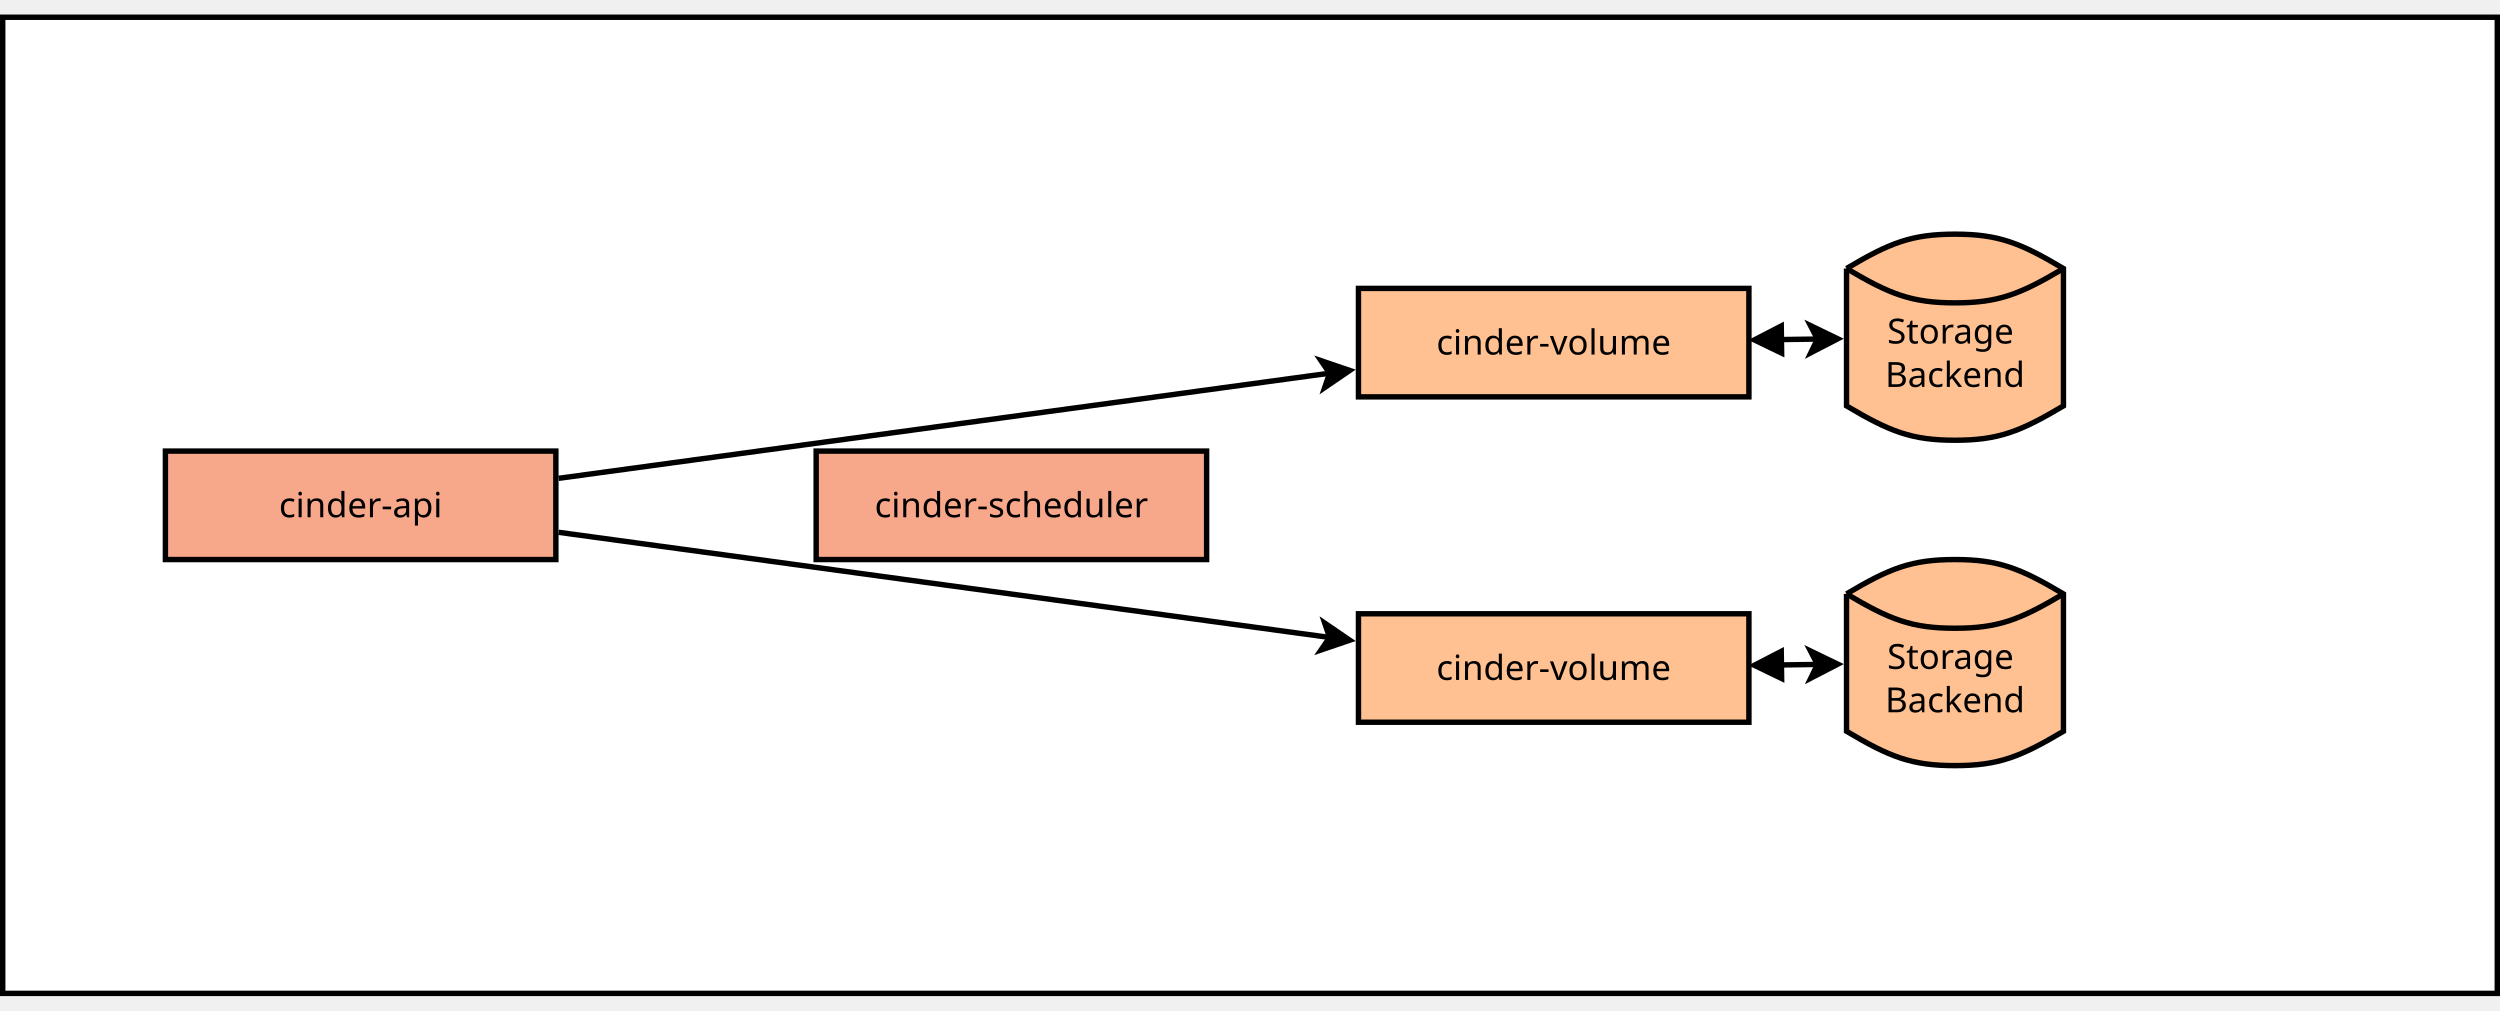
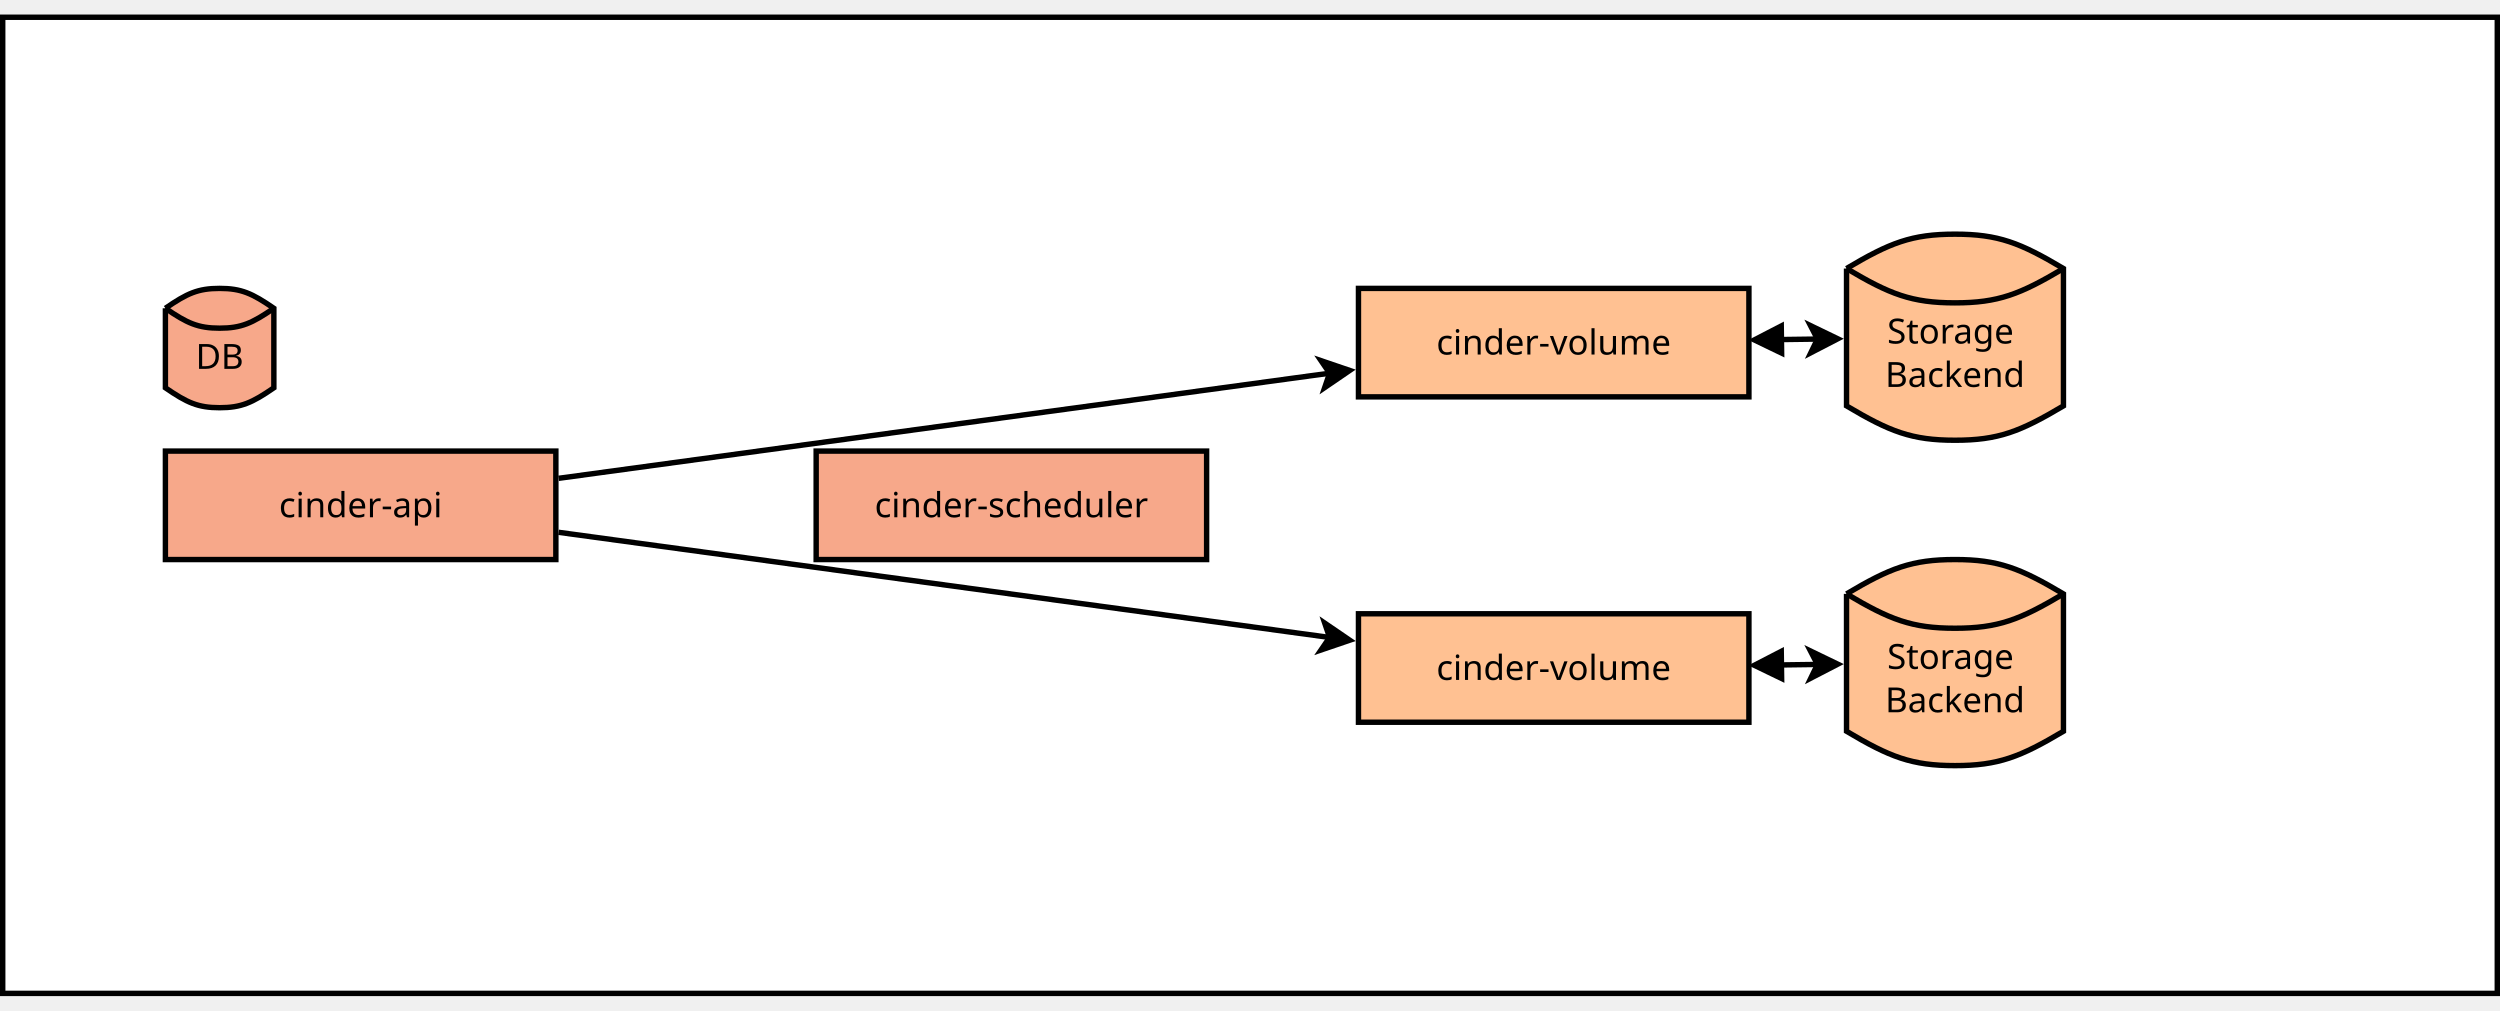
<svg xmlns="http://www.w3.org/2000/svg" width="47cm" height="19cm" viewBox="-61 -21 922 362">
  <g>
    <rect style="fill: #ffffff" x="-60" y="-20" width="920" height="360" />
    <rect style="fill: none; fill-opacity:0; stroke-width: 2; stroke: #000000" x="-60" y="-20" width="920" height="360" />
    <text font-size="12.8" style="fill: #000000;text-anchor:middle;font-family:sans-serif;font-style:normal;font-weight:normal" x="400" y="163.9">
      <tspan x="400" y="163.9" />
    </text>
  </g>
  <g>
    <rect style="fill: #f7a88a" x="0" y="140" width="144" height="40" />
    <rect style="fill: none; fill-opacity:0; stroke-width: 2; stroke: #000000" x="0" y="140" width="144" height="40" />
    <text font-size="12.8" style="fill: #000000;text-anchor:middle;font-family:Montserrat;font-style:normal;font-weight:normal" x="72" y="164.4">
      <tspan x="72" y="164.4">cinder-api</tspan>
    </text>
  </g>
  <g>
    <rect style="fill: #f7a88a" x="240" y="140" width="144" height="40" />
    <rect style="fill: none; fill-opacity:0; stroke-width: 2; stroke: #000000" x="240" y="140" width="144" height="40" />
    <text font-size="12.8" style="fill: #000000;text-anchor:middle;font-family:Montserrat;font-style:normal;font-weight:normal" x="312" y="164.4">
      <tspan x="312" y="164.4">cinder-scheduler</tspan>
    </text>
  </g>
  <g>
    <rect style="fill: #ffc192" x="440" y="80" width="144" height="40" />
    <rect style="fill: none; fill-opacity:0; stroke-width: 2; stroke: #000000" x="440" y="80" width="144" height="40" />
    <text font-size="12.8" style="fill: #000000;text-anchor:middle;font-family:Montserrat;font-style:normal;font-weight:normal" x="512" y="104.4">
      <tspan x="512" y="104.4">cinder-volume</tspan>
    </text>
  </g>
  <g>
    <rect style="fill: #ffc192" x="440" y="200" width="144" height="40" />
    <rect style="fill: none; fill-opacity:0; stroke-width: 2; stroke: #000000" x="440" y="200" width="144" height="40" />
    <text font-size="12.8" style="fill: #000000;text-anchor:middle;font-family:Montserrat;font-style:normal;font-weight:normal" x="512" y="224.4">
      <tspan x="512" y="224.4">cinder-volume</tspan>
    </text>
  </g>
  <g>
    <path style="fill: #ffc192" d="M 620 72.667 C 636,63.167 644,60 660,60 C 676,60 684,63.167 700,72.667 L 700,123.333 C 684,132.833 676,136 660,136 C 644,136 636,132.833 620,123.333 L 620,72.667z" />
    <path style="fill: none; fill-opacity:0; stroke-width: 2; stroke: #000000" d="M 620 72.667 C 636,63.167 644,60 660,60 C 676,60 684,63.167 700,72.667 L 700,123.333 C 684,132.833 676,136 660,136 C 644,136 636,132.833 620,123.333 L 620,72.667" />
    <path style="fill: none; fill-opacity:0; stroke-width: 2; stroke: #000000" d="M 620 72.667 C 636,82.167 644,85.333 660,85.333 C 676,85.333 684,82.167 700,72.667" />
    <text font-size="12.8" style="fill: #000000;text-anchor:middle;font-family:Montserrat;font-style:normal;font-weight:normal" x="660" y="100.333">
      <tspan x="660" y="100.333">Storage</tspan>
      <tspan x="660" y="116.333">Backend</tspan>
    </text>
  </g>
  <g>
    <path style="fill: #ffc192" d="M 620 192.667 C 636,183.167 644,180 660,180 C 676,180 684,183.167 700,192.667 L 700,243.333 C 684,252.833 676,256 660,256 C 644,256 636,252.833 620,243.333 L 620,192.667z" />
    <path style="fill: none; fill-opacity:0; stroke-width: 2; stroke: #000000" d="M 620 192.667 C 636,183.167 644,180 660,180 C 676,180 684,183.167 700,192.667 L 700,243.333 C 684,252.833 676,256 660,256 C 644,256 636,252.833 620,243.333 L 620,192.667" />
    <path style="fill: none; fill-opacity:0; stroke-width: 2; stroke: #000000" d="M 620 192.667 C 636,202.167 644,205.333 660,205.333 C 676,205.333 684,202.167 700,192.667" />
    <text font-size="12.8" style="fill: #000000;text-anchor:middle;font-family:Montserrat;font-style:normal;font-weight:normal" x="660" y="220.333">
      <tspan x="660" y="220.333">Storage</tspan>
      <tspan x="660" y="236.333">Backend</tspan>
    </text>
  </g>
  <g>
+     <path style="fill: #f7a88a" d="M 0 87.333 C 8,81.833 12,80 20,80 C 28,80 32,81.833 40,87.333 L 40,116.667 C 32,122.167 28,124 20,124 C 12,124 8,122.167 0,116.667 L 0,87.333z" />
+     <path style="fill: none; fill-opacity:0; stroke-width: 2; stroke: #000000" d="M 0 87.333 C 8,81.833 12,80 20,80 C 28,80 32,81.833 40,87.333 L 40,116.667 C 32,122.167 28,124 20,124 C 12,124 8,122.167 0,116.667 L 0,87.333" />
+     <path style="fill: none; fill-opacity:0; stroke-width: 2; stroke: #000000" d="M 0 87.333 C 8,92.833 12,94.667 20,94.667 C 28,94.667 32,92.833 40,87.333" />
+     <text font-size="12.8" style="fill: #000000;text-anchor:middle;font-family:Montserrat;font-style:normal;font-weight:normal" x="20" y="109.667">
+       <tspan x="20" y="109.667">DB</tspan>
+     </text>
+   </g>
+   <g>
    <line style="fill: none; fill-opacity:0; stroke-width: 2; stroke: #000000" x1="595.996" y1="218.865" x2="609.272" y2="218.686" />
    <polygon style="fill: #000000" points="595.929,213.865 585.997,219 596.064,223.864 " />
    <polygon style="fill: none; fill-opacity:0; stroke-width: 2; stroke: #000000" points="595.929,213.865 585.997,219 596.064,223.864 " />
    <polygon style="fill: #000000" points="616.771,218.584 606.84,223.719 609.272,218.686 606.705,213.72 " />
    <polygon style="fill: none; fill-opacity:0; stroke-width: 2; stroke: #000000" points="616.771,218.584 606.84,223.719 609.272,218.686 606.705,213.72 " />
  </g>
  <g>
    <line style="fill: none; fill-opacity:0; stroke-width: 2; stroke: #000000" x1="595.996" y1="98.865" x2="609.272" y2="98.686" />
    <polygon style="fill: #000000" points="595.929,93.865 585.997,99 596.064,103.864 " />
    <polygon style="fill: none; fill-opacity:0; stroke-width: 2; stroke: #000000" points="595.929,93.865 585.997,99 596.064,103.864 " />
    <polygon style="fill: #000000" points="616.771,98.584 606.84,103.719 609.272,98.686 606.705,93.72 " />
    <polygon style="fill: none; fill-opacity:0; stroke-width: 2; stroke: #000000" points="616.771,98.584 606.84,103.719 609.272,98.686 606.705,93.72 " />
  </g>
  <g>
    <line style="fill: none; fill-opacity:0; stroke-width: 2; stroke: #000000" x1="145" y1="150.045" x2="429.353" y2="111.27" />
    <polygon style="fill: #000000" points="436.785,110.257 427.552,116.562 429.353,111.27 426.201,106.654 " />
    <polygon style="fill: none; fill-opacity:0; stroke-width: 2; stroke: #000000" points="436.785,110.257 427.552,116.562 429.353,111.27 426.201,106.654 " />
  </g>
  <g>
    <line style="fill: none; fill-opacity:0; stroke-width: 2; stroke: #000000" x1="145" y1="169.955" x2="429.353" y2="208.73" />
    <polygon style="fill: #000000" points="436.785,209.743 426.201,213.346 429.353,208.73 427.552,203.438 " />
    <polygon style="fill: none; fill-opacity:0; stroke-width: 2; stroke: #000000" points="436.785,209.743 426.201,213.346 429.353,208.73 427.552,203.438 " />
  </g>
</svg>
